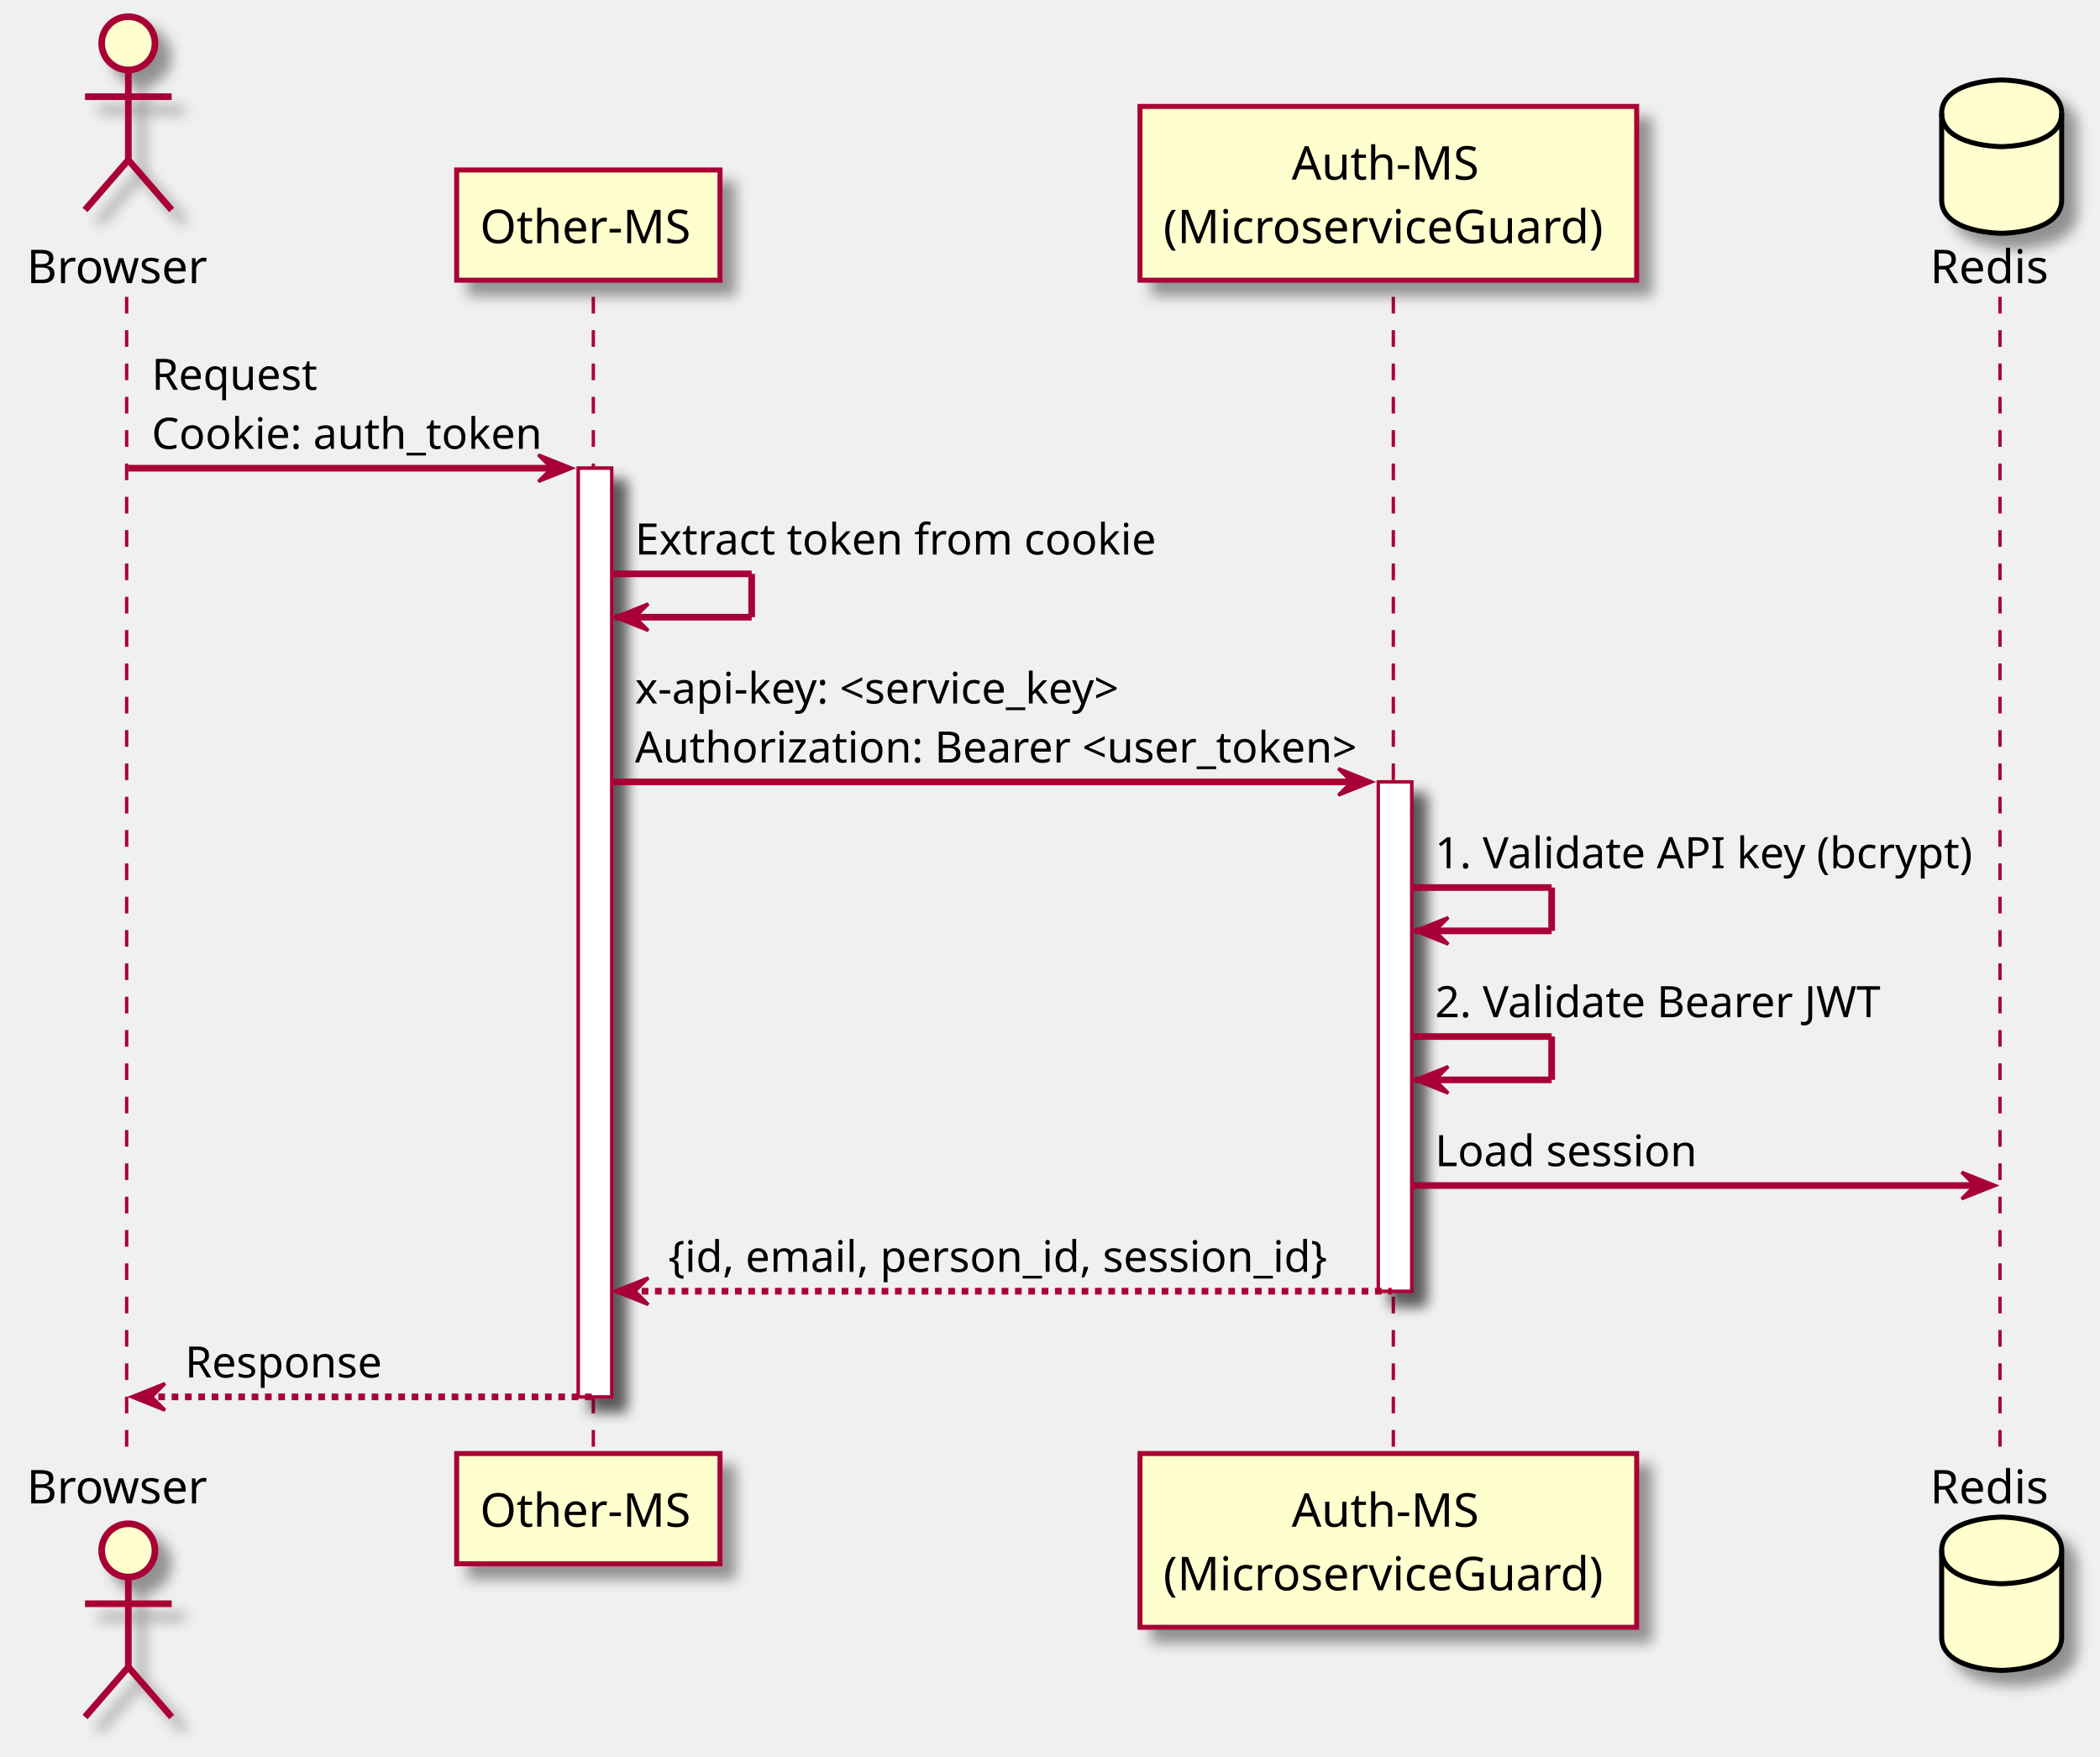
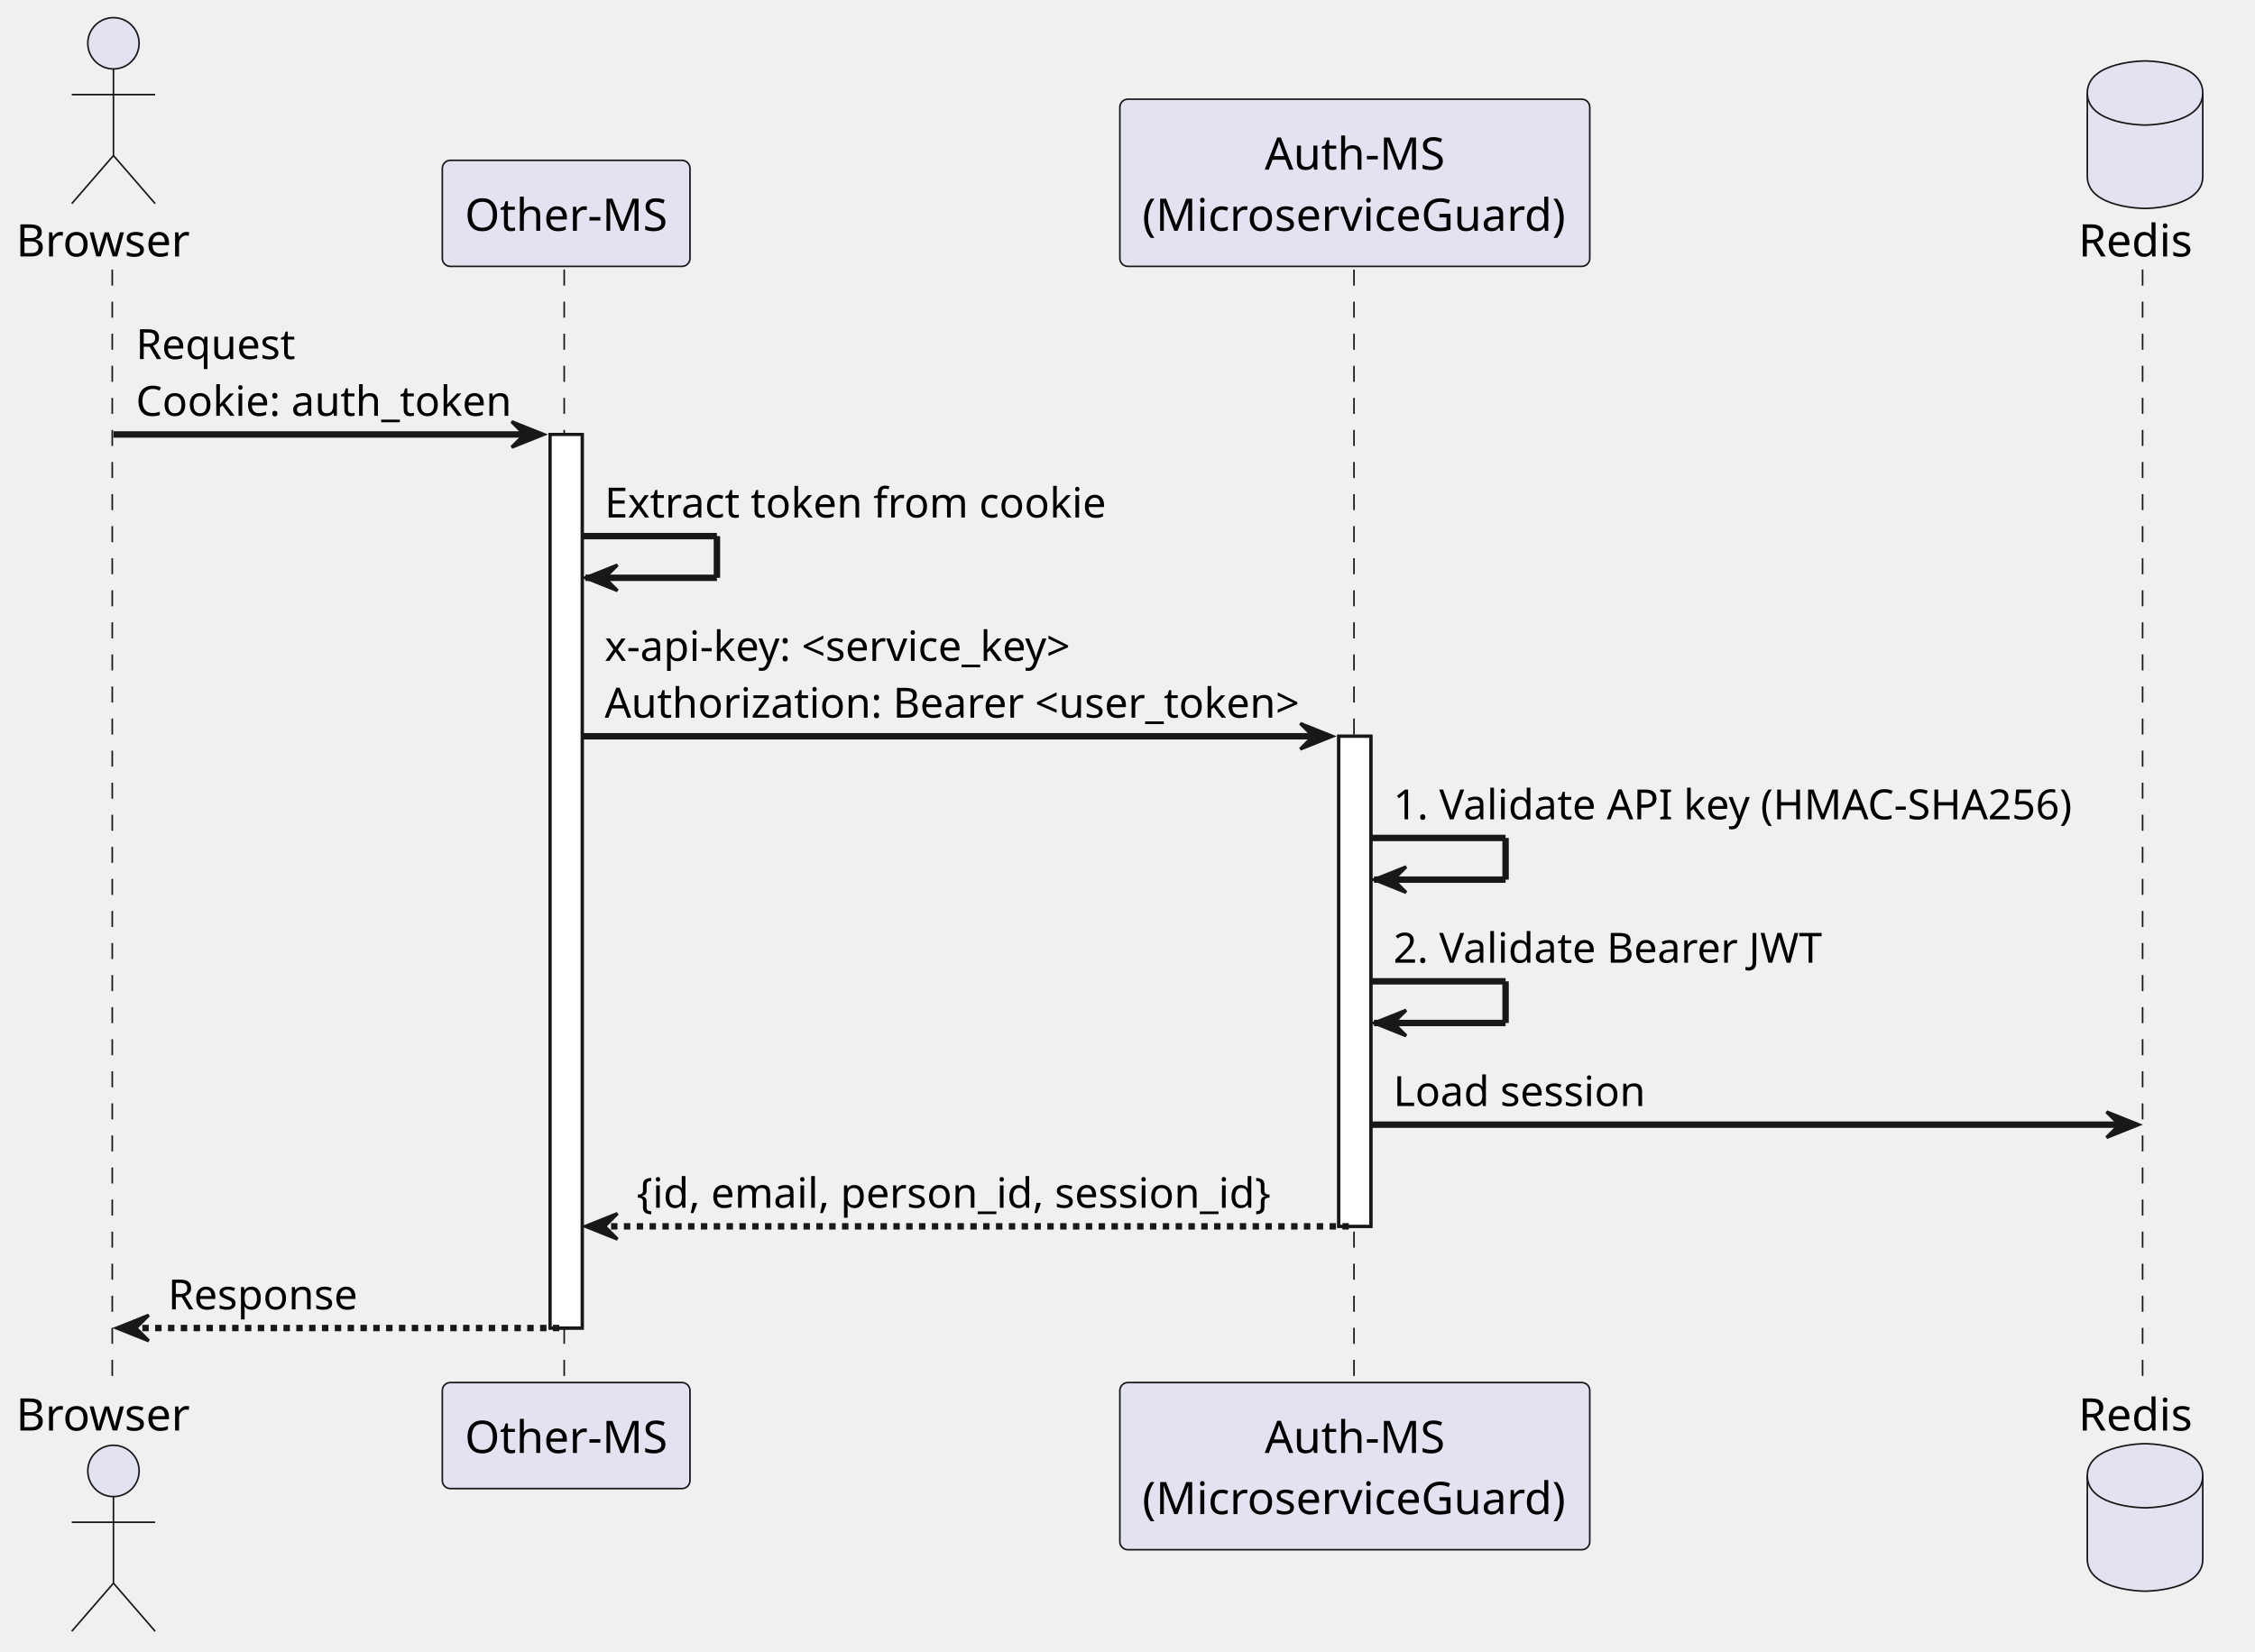
- <svg xmlns="http://www.w3.org/2000/svg" contentScriptType="application/ecmascript" contentStyleType="text/css" height="527px" preserveAspectRatio="none" style="width:630px;height:527px;" version="1.1" viewBox="0 0 630 527" width="630px" zoomAndPan="magnify">
-   <defs>
-     <filter height="300%" id="fkm3djql6beff" width="300%" x="-1" y="-1">
-       <feGaussianBlur result="blurOut" stdDeviation="2.0" />
-       <feColorMatrix in="blurOut" result="blurOut2" type="matrix" values="0 0 0 0 0 0 0 0 0 0 0 0 0 0 0 0 0 0 .4 0" />
-       <feOffset dx="4.0" dy="4.0" in="blurOut2" result="blurOut3" />
-       <feBlend in="SourceGraphic" in2="blurOut3" mode="normal" />
-     </filter>
-   </defs>
+ <svg xmlns="http://www.w3.org/2000/svg" contentStyleType="text/css" data-diagram-type="SEQUENCE" height="515px" preserveAspectRatio="none" style="width:703px;height:515px;background:#FFFFFF;" version="1.1" viewBox="0 0 703 515" width="703px" zoomAndPan="magnify">
+   <defs />
  <g>
-     <rect fill="#FFFFFF" filter="url(#fkm3djql6beff)" height="278.648" style="stroke: #A80036; stroke-width: 1.0;" width="10" x="173.5" y="140.48" />
-     <rect fill="#FFFFFF" filter="url(#fkm3djql6beff)" height="152.824" style="stroke: #A80036; stroke-width: 1.0;" width="10" x="413.5" y="234.598" />
-     <line style="stroke: #A80036; stroke-width: 1.0; stroke-dasharray: 5.0,5.0;" x1="38" x2="38" y1="89.068" y2="437.128" />
-     <line style="stroke: #A80036; stroke-width: 1.0; stroke-dasharray: 5.0,5.0;" x1="178" x2="178" y1="89.068" y2="437.128" />
-     <line style="stroke: #A80036; stroke-width: 1.0; stroke-dasharray: 5.0,5.0;" x1="418" x2="418" y1="89.068" y2="437.128" />
-     <line style="stroke: #A80036; stroke-width: 1.0; stroke-dasharray: 5.0,5.0;" x1="600" x2="600" y1="89.068" y2="437.128" />
-     <text fill="#000000" font-family="sans-serif" font-size="14" lengthAdjust="spacingAndGlyphs" textLength="55" x="8" y="84.966">Browser</text>
-     <ellipse cx="38.5" cy="13" fill="#FEFECE" filter="url(#fkm3djql6beff)" rx="8" ry="8" style="stroke: #A80036; stroke-width: 2.0;" />
-     <path d="M38.5,21 L38.5,48 M25.5,29 L51.5,29 M38.5,48 L25.5,63 M38.5,48 L51.5,63 " fill="none" filter="url(#fkm3djql6beff)" style="stroke: #A80036; stroke-width: 2.0;" />
-     <text fill="#000000" font-family="sans-serif" font-size="14" lengthAdjust="spacingAndGlyphs" textLength="55" x="8" y="451.094">Browser</text>
-     <ellipse cx="38.5" cy="465.196" fill="#FEFECE" filter="url(#fkm3djql6beff)" rx="8" ry="8" style="stroke: #A80036; stroke-width: 2.0;" />
-     <path d="M38.5,473.196 L38.5,500.196 M25.5,481.196 L51.5,481.196 M38.5,500.196 L25.5,515.196 M38.5,500.196 L51.5,515.196 " fill="none" filter="url(#fkm3djql6beff)" style="stroke: #A80036; stroke-width: 2.0;" />
-     <rect fill="#FEFECE" filter="url(#fkm3djql6beff)" height="33.068" style="stroke: #A80036; stroke-width: 1.5;" width="79" x="137" y="51" />
-     <text fill="#000000" font-family="sans-serif" font-size="14" lengthAdjust="spacingAndGlyphs" textLength="65" x="144" y="72.966">Other-MS</text>
-     <rect fill="#FEFECE" filter="url(#fkm3djql6beff)" height="33.068" style="stroke: #A80036; stroke-width: 1.5;" width="79" x="137" y="436.128" />
-     <text fill="#000000" font-family="sans-serif" font-size="14" lengthAdjust="spacingAndGlyphs" textLength="65" x="144" y="458.094">Other-MS</text>
-     <rect fill="#FEFECE" filter="url(#fkm3djql6beff)" height="52.136" style="stroke: #A80036; stroke-width: 1.5;" width="149" x="342" y="31.932" />
-     <text fill="#000000" font-family="sans-serif" font-size="14" lengthAdjust="spacingAndGlyphs" textLength="58" x="387.5" y="53.898">Auth-MS</text>
-     <text fill="#000000" font-family="sans-serif" font-size="14" lengthAdjust="spacingAndGlyphs" textLength="135" x="349" y="72.966">(MicroserviceGuard)</text>
-     <rect fill="#FEFECE" filter="url(#fkm3djql6beff)" height="52.136" style="stroke: #A80036; stroke-width: 1.5;" width="149" x="342" y="436.128" />
-     <text fill="#000000" font-family="sans-serif" font-size="14" lengthAdjust="spacingAndGlyphs" textLength="58" x="387.5" y="458.094">Auth-MS</text>
-     <text fill="#000000" font-family="sans-serif" font-size="14" lengthAdjust="spacingAndGlyphs" textLength="135" x="349" y="477.162">(MicroserviceGuard)</text>
-     <text fill="#000000" font-family="sans-serif" font-size="14" lengthAdjust="spacingAndGlyphs" textLength="37" x="579" y="84.966">Redis</text>
-     <path d="M582.5,34 C582.5,24 600.5,24 600.5,24 C600.5,24 618.5,24 618.5,34 L618.5,60 C618.5,70 600.5,70 600.5,70 C600.5,70 582.5,70 582.5,60 L582.5,34 " fill="#FEFECE" filter="url(#fkm3djql6beff)" style="stroke: #000000; stroke-width: 1.5;" />
-     <path d="M582.5,34 C582.5,44 600.5,44 600.5,44 C600.5,44 618.5,44 618.5,34 " fill="none" style="stroke: #000000; stroke-width: 1.5;" />
-     <text fill="#000000" font-family="sans-serif" font-size="14" lengthAdjust="spacingAndGlyphs" textLength="37" x="579" y="451.094">Redis</text>
-     <path d="M582.5,465.196 C582.5,455.196 600.5,455.196 600.5,455.196 C600.5,455.196 618.5,455.196 618.5,465.196 L618.5,491.196 C618.5,501.196 600.5,501.196 600.5,501.196 C600.5,501.196 582.5,501.196 582.5,491.196 L582.5,465.196 " fill="#FEFECE" filter="url(#fkm3djql6beff)" style="stroke: #000000; stroke-width: 1.5;" />
-     <path d="M582.5,465.196 C582.5,475.196 600.5,475.196 600.5,475.196 C600.5,475.196 618.5,475.196 618.5,465.196 " fill="none" style="stroke: #000000; stroke-width: 1.5;" />
-     <rect fill="#FFFFFF" filter="url(#fkm3djql6beff)" height="278.648" style="stroke: #A80036; stroke-width: 1.0;" width="10" x="173.5" y="140.48" />
-     <rect fill="#FFFFFF" filter="url(#fkm3djql6beff)" height="152.824" style="stroke: #A80036; stroke-width: 1.0;" width="10" x="413.5" y="234.598" />
-     <polygon fill="#A80036" points="161.5,136.48,171.5,140.48,161.5,144.48,165.5,140.48" style="stroke: #A80036; stroke-width: 1.0;" />
-     <line style="stroke: #A80036; stroke-width: 2.0;" x1="38.5" x2="167.5" y1="140.48" y2="140.48" />
-     <text fill="#000000" font-family="sans-serif" font-size="13" lengthAdjust="spacingAndGlyphs" textLength="49" x="45.5" y="116.965">Request</text>
-     <text fill="#000000" font-family="sans-serif" font-size="13" lengthAdjust="spacingAndGlyphs" textLength="116" x="45.5" y="134.671">Cookie: auth_token</text>
-     <line style="stroke: #A80036; stroke-width: 2.0;" x1="183.5" x2="225.5" y1="172.186" y2="172.186" />
-     <line style="stroke: #A80036; stroke-width: 2.0;" x1="225.5" x2="225.5" y1="172.186" y2="185.186" />
-     <line style="stroke: #A80036; stroke-width: 2.0;" x1="184.5" x2="225.5" y1="185.186" y2="185.186" />
-     <polygon fill="#A80036" points="194.5,181.186,184.5,185.186,194.5,189.186,190.5,185.186" style="stroke: #A80036; stroke-width: 1.0;" />
-     <text fill="#000000" font-family="sans-serif" font-size="13" lengthAdjust="spacingAndGlyphs" textLength="154" x="190.5" y="166.377">Extract token from cookie</text>
-     <polygon fill="#A80036" points="401.5,230.598,411.5,234.598,401.5,238.598,405.5,234.598" style="stroke: #A80036; stroke-width: 1.0;" />
-     <line style="stroke: #A80036; stroke-width: 2.0;" x1="183.5" x2="407.5" y1="234.598" y2="234.598" />
-     <text fill="#000000" font-family="sans-serif" font-size="13" lengthAdjust="spacingAndGlyphs" textLength="142" x="190.5" y="211.083">x-api-key: &lt;service_key&gt;</text>
-     <text fill="#000000" font-family="sans-serif" font-size="13" lengthAdjust="spacingAndGlyphs" textLength="211" x="190.5" y="228.789">Authorization: Bearer &lt;user_token&gt;</text>
-     <line style="stroke: #A80036; stroke-width: 2.0;" x1="423.5" x2="465.5" y1="266.304" y2="266.304" />
-     <line style="stroke: #A80036; stroke-width: 2.0;" x1="465.5" x2="465.5" y1="266.304" y2="279.304" />
-     <line style="stroke: #A80036; stroke-width: 2.0;" x1="424.5" x2="465.5" y1="279.304" y2="279.304" />
-     <polygon fill="#A80036" points="434.5,275.304,424.5,279.304,434.5,283.304,430.5,279.304" style="stroke: #A80036; stroke-width: 1.0;" />
-     <text fill="#000000" font-family="sans-serif" font-size="13" lengthAdjust="spacingAndGlyphs" textLength="158" x="430.5" y="260.495">1. Validate API key (bcrypt)</text>
-     <line style="stroke: #A80036; stroke-width: 2.0;" x1="423.5" x2="465.5" y1="311.01" y2="311.01" />
-     <line style="stroke: #A80036; stroke-width: 2.0;" x1="465.5" x2="465.5" y1="311.01" y2="324.01" />
-     <line style="stroke: #A80036; stroke-width: 2.0;" x1="424.5" x2="465.5" y1="324.01" y2="324.01" />
-     <polygon fill="#A80036" points="434.5,320.01,424.5,324.01,434.5,328.01,430.5,324.01" style="stroke: #A80036; stroke-width: 1.0;" />
-     <text fill="#000000" font-family="sans-serif" font-size="13" lengthAdjust="spacingAndGlyphs" textLength="129" x="430.5" y="305.201">2. Validate Bearer JWT</text>
-     <polygon fill="#A80036" points="588.5,351.716,598.5,355.716,588.5,359.716,592.5,355.716" style="stroke: #A80036; stroke-width: 1.0;" />
-     <line style="stroke: #A80036; stroke-width: 2.0;" x1="423.5" x2="594.5" y1="355.716" y2="355.716" />
-     <text fill="#000000" font-family="sans-serif" font-size="13" lengthAdjust="spacingAndGlyphs" textLength="77" x="430.5" y="349.907">Load session</text>
-     <polygon fill="#A80036" points="194.5,383.422,184.5,387.422,194.5,391.422,190.5,387.422" style="stroke: #A80036; stroke-width: 1.0;" />
-     <line style="stroke: #A80036; stroke-width: 2.0; stroke-dasharray: 2.0,2.0;" x1="188.5" x2="417.5" y1="387.422" y2="387.422" />
-     <text fill="#000000" font-family="sans-serif" font-size="13" lengthAdjust="spacingAndGlyphs" textLength="191" x="200.5" y="381.613">{id, email, person_id, session_id}</text>
-     <polygon fill="#A80036" points="49.5,415.128,39.5,419.128,49.5,423.128,45.5,419.128" style="stroke: #A80036; stroke-width: 1.0;" />
-     <line style="stroke: #A80036; stroke-width: 2.0; stroke-dasharray: 2.0,2.0;" x1="43.5" x2="177.5" y1="419.128" y2="419.128" />
-     <text fill="#000000" font-family="sans-serif" font-size="13" lengthAdjust="spacingAndGlyphs" textLength="58" x="55.5" y="413.319">Response</text>
+     <g>
+       <rect fill="#FFFFFF" height="278.648" style="stroke:#181818;stroke-width:1;" width="10" x="171.5" y="135.48" />
+     </g>
+     <g>
+       <rect fill="#FFFFFF" height="152.824" style="stroke:#181818;stroke-width:1;" width="10" x="417.366" y="229.598" />
+     </g>
+     <g>
+       <rect fill="#000000" fill-opacity="0" height="348.06" width="8" x="31.37" y="84.068" />
+       <line style="stroke:#181818;stroke-width:0.5;stroke-dasharray:5,5;" x1="35" x2="35" y1="84.068" y2="432.128" />
+     </g>
+     <g>
+       <rect fill="#000000" fill-opacity="0" height="348.06" width="8" x="172.5" y="84.068" />
+       <line style="stroke:#181818;stroke-width:0.5;stroke-dasharray:5,5;" x1="175.895" x2="175.895" y1="84.068" y2="432.128" />
+     </g>
+     <g>
+       <rect fill="#000000" fill-opacity="0" height="348.06" width="8" x="418.366" y="84.068" />
+       <line style="stroke:#181818;stroke-width:0.5;stroke-dasharray:5,5;" x1="422.118" x2="422.118" y1="84.068" y2="432.128" />
+     </g>
+     <g>
+       <rect fill="#000000" fill-opacity="0" height="348.06" width="8" x="664.721" y="84.068" />
+       <line style="stroke:#181818;stroke-width:0.5;stroke-dasharray:5,5;" x1="667.955" x2="667.955" y1="84.068" y2="432.128" />
+     </g>
+     <g class="participant participant-head" data-participant="browser">
+       <text fill="#000000" font-family="sans-serif" font-size="14" lengthAdjust="spacing" textLength="54.74" x="5" y="79.966">Browser</text>
+       <ellipse cx="35.37" cy="13.5" fill="#E2E2F0" rx="8" ry="8" style="stroke:#181818;stroke-width:0.5;" />
+       <path d="M35.37,21.5 L35.37,48.5 M22.37,29.5 L48.37,29.5 M35.37,48.5 L22.37,63.5 M35.37,48.5 L48.37,63.5" fill="none" style="stroke:#181818;stroke-width:0.5;" />
+     </g>
+     <g class="participant participant-tail" data-participant="browser">
+       <text fill="#000000" font-family="sans-serif" font-size="14" lengthAdjust="spacing" textLength="54.74" x="5" y="446.094">Browser</text>
+       <ellipse cx="35.37" cy="458.696" fill="#E2E2F0" rx="8" ry="8" style="stroke:#181818;stroke-width:0.5;" />
+       <path d="M35.37,466.696 L35.37,493.696 M22.37,474.696 L48.37,474.696 M35.37,493.696 L22.37,508.696 M35.37,493.696 L48.37,508.696" fill="none" style="stroke:#181818;stroke-width:0.5;" />
+     </g>
+     <g class="participant participant-head" data-participant="other">
+       <rect fill="#E2E2F0" height="33.068" rx="2.5" ry="2.5" style="stroke:#181818;stroke-width:0.5;" width="77.21" x="137.895" y="50" />
+       <text fill="#000000" font-family="sans-serif" font-size="14" lengthAdjust="spacing" textLength="63.21" x="144.895" y="71.966">Other-MS</text>
+     </g>
+     <g class="participant participant-tail" data-participant="other">
+       <rect fill="#E2E2F0" height="33.068" rx="2.5" ry="2.5" style="stroke:#181818;stroke-width:0.5;" width="77.21" x="137.895" y="431.128" />
+       <text fill="#000000" font-family="sans-serif" font-size="14" lengthAdjust="spacing" textLength="63.21" x="144.895" y="453.094">Other-MS</text>
+     </g>
+     <g class="participant participant-head" data-participant="auth">
+       <rect fill="#E2E2F0" height="52.136" rx="2.5" ry="2.5" style="stroke:#181818;stroke-width:0.5;" width="146.495" x="349.118" y="30.932" />
+       <text fill="#000000" font-family="sans-serif" font-size="14" lengthAdjust="spacing" textLength="56.196" x="394.268" y="52.898">Auth-MS</text>
+       <text fill="#000000" font-family="sans-serif" font-size="14" lengthAdjust="spacing" textLength="132.495" x="356.118" y="71.966">(MicroserviceGuard)</text>
+     </g>
+     <g class="participant participant-tail" data-participant="auth">
+       <rect fill="#E2E2F0" height="52.136" rx="2.5" ry="2.5" style="stroke:#181818;stroke-width:0.5;" width="146.495" x="349.118" y="431.128" />
+       <text fill="#000000" font-family="sans-serif" font-size="14" lengthAdjust="spacing" textLength="56.196" x="394.268" y="453.094">Auth-MS</text>
+       <text fill="#000000" font-family="sans-serif" font-size="14" lengthAdjust="spacing" textLength="132.495" x="356.118" y="472.162">(MicroserviceGuard)</text>
+     </g>
+     <g class="participant participant-head" data-participant="redis">
+       <text fill="#000000" font-family="sans-serif" font-size="14" lengthAdjust="spacing" textLength="35.532" x="647.955" y="79.966">Redis</text>
+       <path d="M650.721,29 C650.721,19 668.721,19 668.721,19 C668.721,19 686.721,19 686.721,29 L686.721,55 C686.721,65 668.721,65 668.721,65 C668.721,65 650.721,65 650.721,55 L650.721,29" fill="#E2E2F0" style="stroke:#181818;stroke-width:0.5;" />
+       <path d="M650.721,29 C650.721,39 668.721,39 668.721,39 C668.721,39 686.721,39 686.721,29" fill="none" style="stroke:#181818;stroke-width:0.5;" />
+     </g>
+     <g class="participant participant-tail" data-participant="redis">
+       <text fill="#000000" font-family="sans-serif" font-size="14" lengthAdjust="spacing" textLength="35.532" x="647.955" y="446.094">Redis</text>
+       <path d="M650.721,460.196 C650.721,450.196 668.721,450.196 668.721,450.196 C668.721,450.196 686.721,450.196 686.721,460.196 L686.721,486.196 C686.721,496.196 668.721,496.196 668.721,496.196 C668.721,496.196 650.721,496.196 650.721,486.196 L650.721,460.196" fill="#E2E2F0" style="stroke:#181818;stroke-width:0.5;" />
+       <path d="M650.721,460.196 C650.721,470.196 668.721,470.196 668.721,470.196 C668.721,470.196 686.721,470.196 686.721,460.196" fill="none" style="stroke:#181818;stroke-width:0.5;" />
+     </g>
+     <g>
+       <rect fill="#FFFFFF" height="278.648" style="stroke:#181818;stroke-width:1;" width="10" x="171.5" y="135.48" />
+     </g>
+     <g>
+       <rect fill="#FFFFFF" height="152.824" style="stroke:#181818;stroke-width:1;" width="10" x="417.366" y="229.598" />
+     </g>
+     <g class="message" data-participant-1="browser" data-participant-2="other">
+       <polygon fill="#181818" points="159.5,131.48,169.5,135.48,159.5,139.48,163.5,135.48" style="stroke:#181818;stroke-width:1;" />
+       <line style="stroke:#181818;stroke-width:2;" x1="35.37" x2="165.5" y1="135.48" y2="135.48" />
+       <text fill="#000000" font-family="sans-serif" font-size="13" lengthAdjust="spacing" textLength="49.699" x="42.37" y="111.965">Request</text>
+       <text fill="#000000" font-family="sans-serif" font-size="13" lengthAdjust="spacing" textLength="117.13" x="42.37" y="129.671">Cookie: auth_token</text>
+     </g>
+     <g class="message" data-participant-1="other" data-participant-2="other">
+       <line style="stroke:#181818;stroke-width:2;" x1="181.5" x2="223.5" y1="167.186" y2="167.186" />
+       <line style="stroke:#181818;stroke-width:2;" x1="223.5" x2="223.5" y1="167.186" y2="180.186" />
+       <line style="stroke:#181818;stroke-width:2;" x1="182.5" x2="223.5" y1="180.186" y2="180.186" />
+       <polygon fill="#181818" points="192.5,176.186,182.5,180.186,192.5,184.186,188.5,180.186" style="stroke:#181818;stroke-width:1;" />
+       <text fill="#000000" font-family="sans-serif" font-size="13" lengthAdjust="spacing" textLength="156.858" x="188.5" y="161.377">Extract token from cookie</text>
+     </g>
+     <g class="message" data-participant-1="other" data-participant-2="auth">
+       <polygon fill="#181818" points="405.366,225.598,415.366,229.598,405.366,233.598,409.366,229.598" style="stroke:#181818;stroke-width:1;" />
+       <line style="stroke:#181818;stroke-width:2;" x1="181.5" x2="411.366" y1="229.598" y2="229.598" />
+       <text fill="#000000" font-family="sans-serif" font-size="13" lengthAdjust="spacing" textLength="145.665" x="188.5" y="206.083">x-api-key: &lt;service_key&gt;</text>
+       <text fill="#000000" font-family="sans-serif" font-size="13" lengthAdjust="spacing" textLength="216.866" x="188.5" y="223.789">Authorization: Bearer &lt;user_token&gt;</text>
+     </g>
+     <g class="message" data-participant-1="auth" data-participant-2="auth">
+       <line style="stroke:#181818;stroke-width:2;" x1="427.366" x2="469.366" y1="261.304" y2="261.304" />
+       <line style="stroke:#181818;stroke-width:2;" x1="469.366" x2="469.366" y1="261.304" y2="274.304" />
+       <line style="stroke:#181818;stroke-width:2;" x1="428.366" x2="469.366" y1="274.304" y2="274.304" />
+       <polygon fill="#181818" points="438.366,270.304,428.366,274.304,438.366,278.304,434.366,274.304" style="stroke:#181818;stroke-width:1;" />
+       <text fill="#000000" font-family="sans-serif" font-size="13" lengthAdjust="spacing" textLength="212.355" x="434.366" y="255.495">1. Validate API key (HMAC-SHA256)</text>
+     </g>
+     <g class="message" data-participant-1="auth" data-participant-2="auth">
+       <line style="stroke:#181818;stroke-width:2;" x1="427.366" x2="469.366" y1="306.01" y2="306.01" />
+       <line style="stroke:#181818;stroke-width:2;" x1="469.366" x2="469.366" y1="306.01" y2="319.01" />
+       <line style="stroke:#181818;stroke-width:2;" x1="428.366" x2="469.366" y1="319.01" y2="319.01" />
+       <polygon fill="#181818" points="438.366,315.01,428.366,319.01,438.366,323.01,434.366,319.01" style="stroke:#181818;stroke-width:1;" />
+       <text fill="#000000" font-family="sans-serif" font-size="13" lengthAdjust="spacing" textLength="134.186" x="434.366" y="300.201">2. Validate Bearer JWT</text>
+     </g>
+     <g class="message" data-participant-1="auth" data-participant-2="redis">
+       <polygon fill="#181818" points="656.721,346.716,666.721,350.716,656.721,354.716,660.721,350.716" style="stroke:#181818;stroke-width:1;" />
+       <line style="stroke:#181818;stroke-width:2;" x1="427.366" x2="662.721" y1="350.716" y2="350.716" />
+       <text fill="#000000" font-family="sans-serif" font-size="13" lengthAdjust="spacing" textLength="78.611" x="434.366" y="344.907">Load session</text>
+     </g>
+     <g class="message" data-participant-1="auth" data-participant-2="other">
+       <polygon fill="#181818" points="192.5,378.422,182.5,382.422,192.5,386.422,188.5,382.422" style="stroke:#181818;stroke-width:1;" />
+       <line style="stroke:#181818;stroke-width:2;stroke-dasharray:2,2;" x1="186.5" x2="421.366" y1="382.422" y2="382.422" />
+       <text fill="#000000" font-family="sans-serif" font-size="13" lengthAdjust="spacing" textLength="197.639" x="198.5" y="376.613">{id, email, person_id, session_id}</text>
+     </g>
+     <g class="message" data-participant-1="other" data-participant-2="browser">
+       <polygon fill="#181818" points="46.37,410.128,36.37,414.128,46.37,418.128,42.37,414.128" style="stroke:#181818;stroke-width:1;" />
+       <line style="stroke:#181818;stroke-width:2;stroke-dasharray:2,2;" x1="40.37" x2="175.5" y1="414.128" y2="414.128" />
+       <text fill="#000000" font-family="sans-serif" font-size="13" lengthAdjust="spacing" textLength="59.098" x="52.37" y="408.319">Response</text>
+     </g>
  </g>
</svg>
